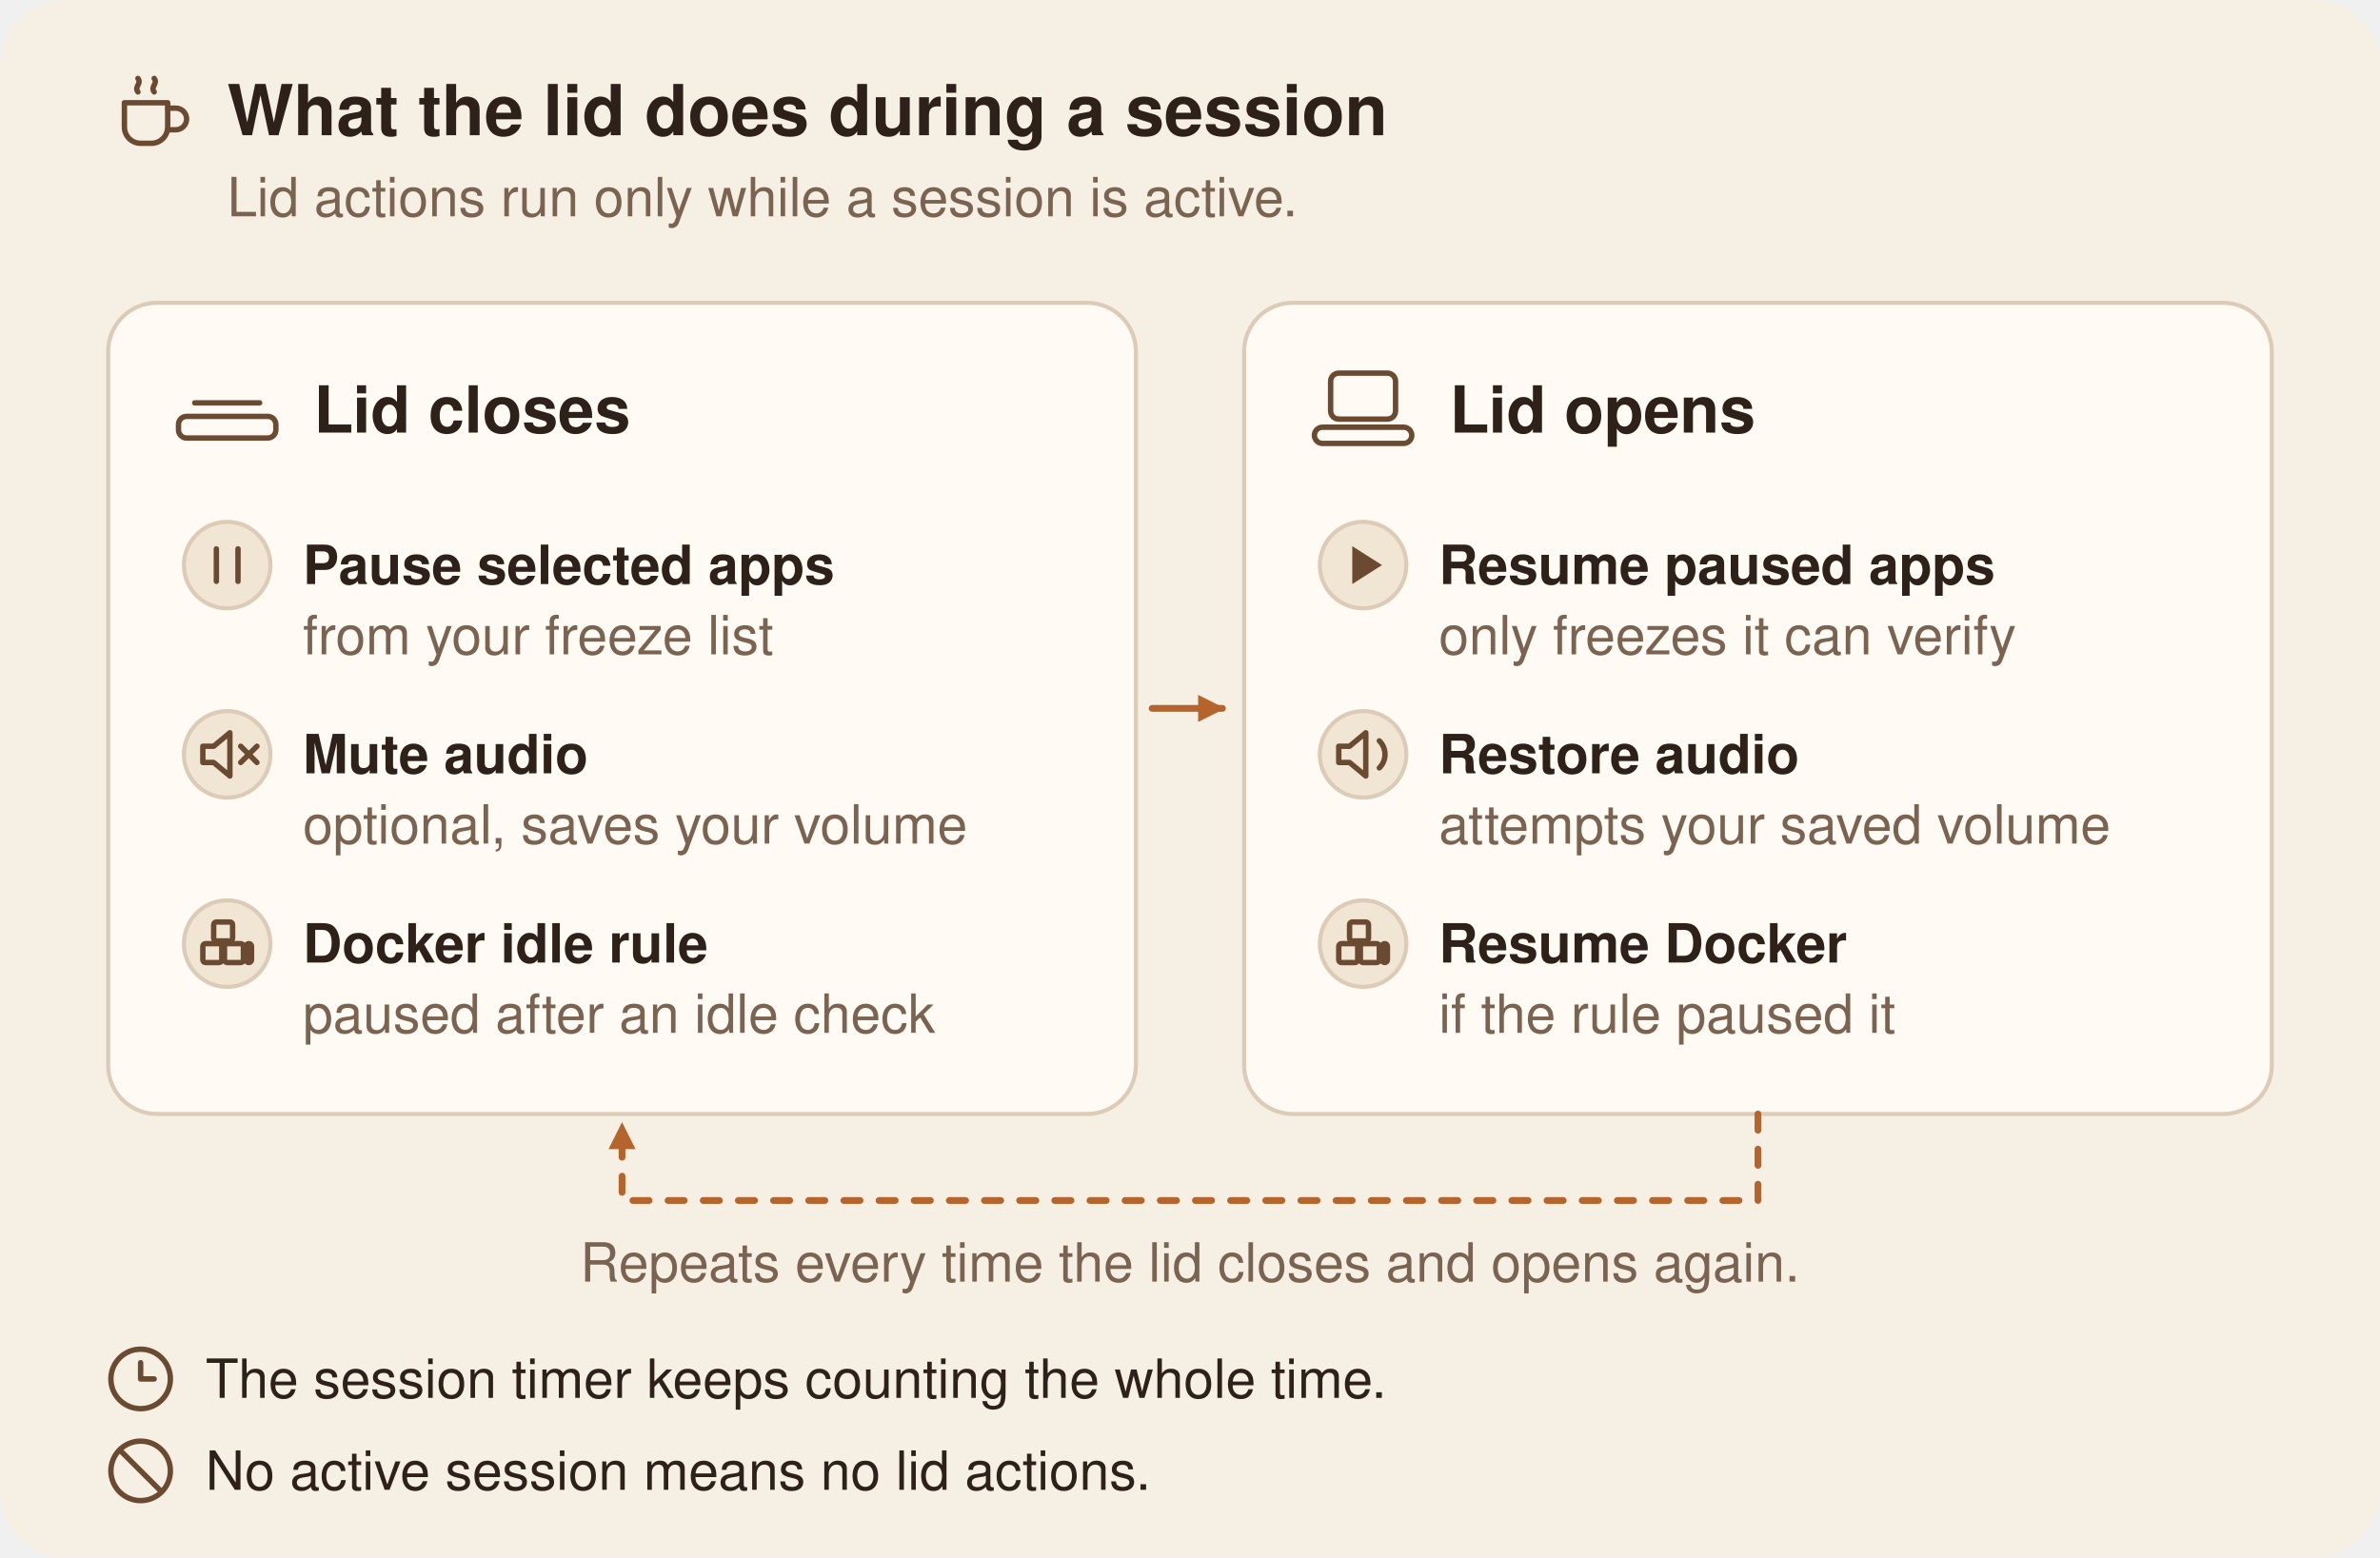
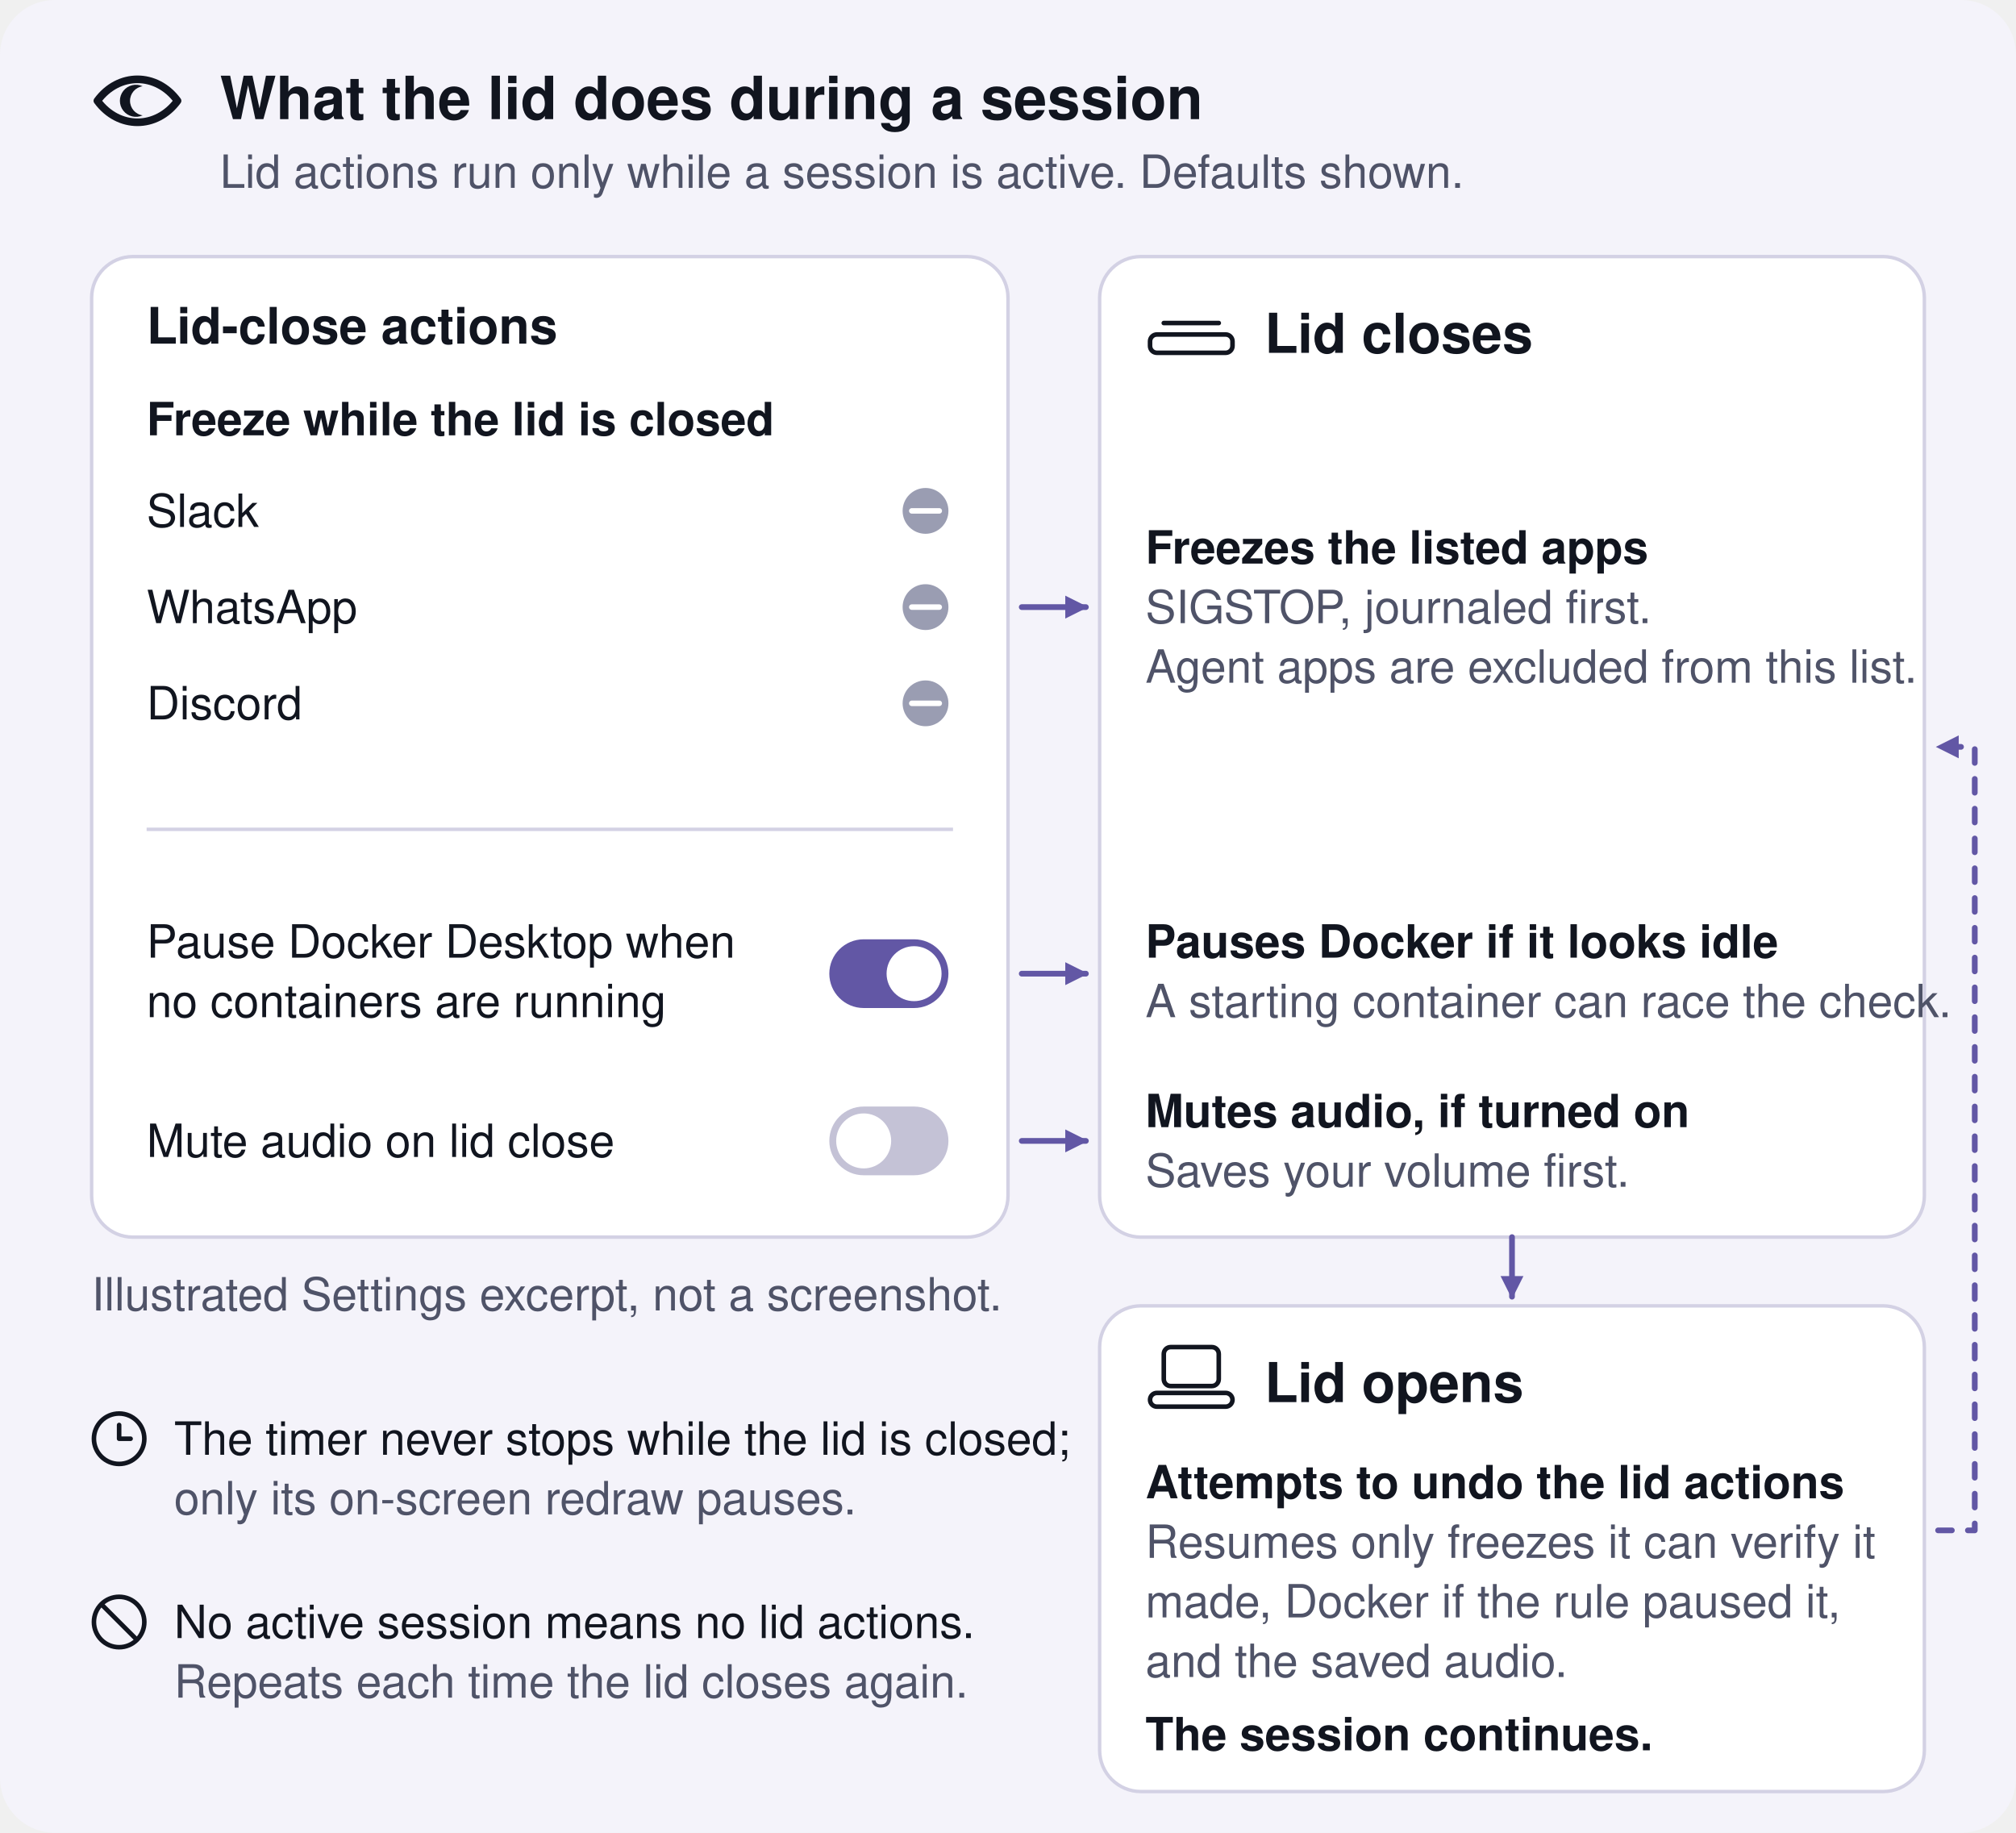
- <svg xmlns="http://www.w3.org/2000/svg" width="880" height="576" viewBox="0 0 880 576" role="img" aria-labelledby="la-title la-desc">
+ <svg xmlns="http://www.w3.org/2000/svg" width="880" height="800" viewBox="0 0 880 800" role="img" aria-labelledby="la-title la-desc">
  <style>
-     svg { font-family: -apple-system, BlinkMacSystemFont, "Segoe UI", Helvetica, Arial, sans-serif; }
-     .bg { fill: #F6EFE4; }
-     .panel { fill: #FFFBF4; stroke: #DCCBB6; stroke-width: 1.5; }
-     .chip { fill: #F1E5D3; stroke: #DCCBB6; stroke-width: 1.5; }
-     .t { fill: #2E2119; }
-     .m { fill: #7A6350; }
-     .a { fill: #B5652C; }
-     .ln { fill: none; stroke: #B5652C; stroke-width: 2.5; stroke-linecap: round; stroke-linejoin: round; }
-     .ic { fill: none; stroke: #6B4A32; stroke-width: 2; stroke-linecap: round; stroke-linejoin: round; }
-     .icf { fill: #6B4A32; }
+     svg { font-family: -apple-system, BlinkMacSystemFont, "SF Pro Text", "Segoe UI", Helvetica, Arial, sans-serif; }
+     .bg { fill: #F4F3FA; }
+     .panel { fill: #FFFFFF; stroke: #D3D1E4; stroke-width: 1.5; }
+     .chip { fill: #ECEAF6; stroke: #D3D1E4; stroke-width: 1.5; }
+     .sep { stroke: #D3D1E4; stroke-width: 1.5; }
+     .t { fill: #11151F; }
+     .m { fill: #4F5368; }
+     .a { fill: #6257A5; }
+     .ln { fill: none; stroke: #6257A5; stroke-width: 2.5; stroke-linecap: round; stroke-linejoin: round; }
+     .ic { fill: none; stroke: #11151F; stroke-width: 2; stroke-linecap: round; stroke-linejoin: round; }
+     .hdr-moon { fill: #11151F; }
+     .knob { fill: #FFFFFF; }
+     .on { fill: #6257A5; }
+     .off { fill: #C4C2D6; }
+     .remove { fill: #9A9DB2; }
+     .minus { fill: none; stroke: #FFFFFF; stroke-width: 2.4; stroke-linecap: round; }
    @media (prefers-color-scheme: dark) {
-       .bg { fill: #1E1712; }
-       .panel { fill: #2A2019; stroke: #4A3A2D; }
-       .chip { fill: #35291F; stroke: #4A3A2D; }
-       .t { fill: #F3E9DC; }
-       .m { fill: #BCA58F; }
-       .a { fill: #DB9256; }
-       .ln { stroke: #DB9256; }
-       .ic { stroke: #D9C4AB; }
-       .icf { fill: #D9C4AB; }
+       .bg { fill: #06012C; }
+       .panel { fill: #11151F; stroke: #2E3346; }
+       .chip { fill: #1B2030; stroke: #363C52; }
+       .sep { stroke: #2E3346; }
+       .t { fill: #EEF0F7; }
+       .m { fill: #B4B8CC; }
+       .a { fill: #9691D9; }
+       .ln { stroke: #9691D9; }
+       .ic { stroke: #EEF0F7; }
+       .hdr-moon { fill: #EEF0F7; }
+       .on { fill: #9691D9; }
+       .off { fill: #3A4058; }
+       .remove { fill: #6E7288; }
    }
  </style>
  <defs>
+     <path id="la-eye" d="M1.5 12 C7 4.5 17 4.5 22.5 12 C17 19.5 7 19.5 1.5 12 Z" />
+     <path id="la-moon" d="M13.363 8.188 A4.2 4.2 0 1 0 13.363 15.812 A3.85 3.85 0 0 1 13.363 8.188 Z" />
    <marker id="la-arrow" viewBox="0 0 14 14" markerWidth="14" markerHeight="14" refX="11" refY="7" markerUnits="userSpaceOnUse" orient="auto">
      <path class="a" d="M2 2 L12 7 L2 12 Z" />
    </marker>
  </defs>
-   <rect class="bg" x="0" y="0" width="880" height="576" rx="24" />
-   <g class="ic" transform="translate(40 26)">
-     <path d="M6 12 H22 V21 A6 6 0 0 1 16 27 H12 A6 6 0 0 1 6 21 Z" />
-     <path d="M22 14 H25 A4 4 0 0 1 25 22 H22" />
-     <path d="M11 8 C9.5 6 12.5 5 11 3" />
-     <path d="M17 8 C15.5 6 18.5 5 17 3" />
+   <rect class="bg" x="0" y="0" width="880" height="800" rx="24" />
+   <g transform="translate(40 24) scale(1.6667)">
+     <use href="#la-eye" class="ic" stroke-width="1.5" />
+     <use href="#la-moon" class="hdr-moon" />
  </g>
-   <text class="t" x="84" y="50" font-size="26" font-weight="700">What the lid does during a session</text>
-   <text class="m" x="84" y="80" font-size="20">Lid actions run only while a session is active.</text>
+   <text class="t" x="96" y="52" font-size="26" font-weight="700">What the lid does during a session</text>
+   <text class="m" x="96" y="82" font-size="20">Lid actions run only while a session is active. Defaults shown.</text>
  <g>
-     <rect class="panel" x="40" y="112" width="380" height="300" rx="18" />
-     <g class="ic" transform="translate(64 136)">
-       <rect x="2" y="18" width="36" height="8" rx="3" />
-       <path d="M8 13 H32" />
+     <rect class="panel" x="40" y="112" width="400" height="428" rx="18" />
+     <text class="t" x="64" y="150" font-size="22" font-weight="700">Lid-close actions</text>
+     <text class="t" x="64" y="190" font-size="20" font-weight="600">Freeze while the lid is closed</text>
+     <text class="t" x="64" y="230" font-size="20">Slack</text>
+     <circle class="remove" cx="404" cy="223" r="10" />
+     <path class="minus" d="M398 223 H410" />
+     <text class="t" x="64" y="272" font-size="20">WhatsApp</text>
+     <circle class="remove" cx="404" cy="265" r="10" />
+     <path class="minus" d="M398 265 H410" />
+     <text class="t" x="64" y="314" font-size="20">Discord</text>
+     <circle class="remove" cx="404" cy="307" r="10" />
+     <path class="minus" d="M398 307 H410" />
+     <path class="sep" d="M64 362 H416" />
+     <text class="t" x="64" y="418" font-size="20">Pause Docker Desktop when</text>
+     <text class="t" x="64" y="444" font-size="20">no containers are running</text>
+     <rect class="on" x="362" y="410" width="52" height="30" rx="15" />
+     <circle class="knob" cx="399" cy="425" r="12" />
+     <text class="t" x="64" y="505" font-size="20">Mute audio on lid close</text>
+     <rect class="off" x="362" y="483" width="52" height="30" rx="15" />
+     <circle class="knob" cx="377" cy="498" r="12" />
+   </g>
+   <text class="m" x="40" y="572" font-size="20">Illustrated Settings excerpt, not a screenshot.</text>
+   <path class="ln" d="M446 265 H474" marker-end="url(#la-arrow)" />
+   <path class="ln" d="M446 425 H474" marker-end="url(#la-arrow)" />
+   <path class="ln" d="M446 498 H474" marker-end="url(#la-arrow)" />
+   <g>
+     <rect class="panel" x="480" y="112" width="360" height="428" rx="18" />
+     <g class="ic" transform="translate(500 130)">
+       <rect x="2" y="16" width="36" height="8" rx="3" />
+       <path d="M8 11 H32" />
    </g>
-     <text class="t" x="116" y="160" font-size="24" font-weight="700">Lid closes</text>
-     <circle class="chip" cx="84" cy="209" r="16" />
-     <path class="ic" d="M80 203 V215 M88 203 V215" stroke-width="2.5" />
-     <text class="t" x="112" y="216" font-size="20" font-weight="600">Pause selected apps</text>
-     <text class="m" x="112" y="242" font-size="20">from your freeze list</text>
-     <circle class="chip" cx="84" cy="279" r="16" />
-     <path class="ic" d="M75 276 H79 L85 271 V287 L79 282 H75 Z" />
-     <path class="ic" d="M89 276 L95 282 M95 276 L89 282" />
-     <text class="t" x="112" y="286" font-size="20" font-weight="600">Mute audio</text>
-     <text class="m" x="112" y="312" font-size="20">optional, saves your volume</text>
-     <circle class="chip" cx="84" cy="349" r="16" />
-     <g class="ic">
-       <rect x="75" y="349" width="7" height="7" rx="1" />
-       <rect x="83" y="349" width="7" height="7" rx="1" />
-       <rect x="79" y="341" width="7" height="7" rx="1" />
-       <rect x="91" y="349" width="2" height="7" rx="1" />
-     </g>
-     <text class="t" x="112" y="356" font-size="20" font-weight="600">Docker idle rule</text>
-     <text class="m" x="112" y="382" font-size="20">paused after an idle check</text>
+     <text class="t" x="552" y="154" font-size="24" font-weight="700">Lid closes</text>
+     <text class="t" x="500" y="246" font-size="20" font-weight="600">Freezes the listed apps</text>
+     <text class="m" x="500" y="272" font-size="20">SIGSTOP, journaled first.</text>
+     <text class="m" x="500" y="298" font-size="20">Agent apps are excluded from this list.</text>
+     <text class="t" x="500" y="418" font-size="20" font-weight="600">Pauses Docker if it looks idle</text>
+     <text class="m" x="500" y="444" font-size="20">A starting container can race the check.</text>
+     <text class="t" x="500" y="492" font-size="20" font-weight="600">Mutes audio, if turned on</text>
+     <text class="m" x="500" y="518" font-size="20">Saves your volume first.</text>
  </g>
-   <path class="ln" d="M426 262 H452" marker-end="url(#la-arrow)" />
+   <path class="ln" d="M660 540 V566" marker-end="url(#la-arrow)" />
  <g>
-     <rect class="panel" x="460" y="112" width="380" height="300" rx="18" />
-     <g class="ic" transform="translate(484 136)">
+     <rect class="panel" x="480" y="570" width="360" height="212" rx="18" />
+     <g class="ic" transform="translate(500 586)">
      <rect x="8" y="2" width="24" height="17" rx="3" />
      <rect x="2" y="22" width="36" height="6" rx="3" />
    </g>
-     <text class="t" x="536" y="160" font-size="24" font-weight="700">Lid opens</text>
-     <circle class="chip" cx="504" cy="209" r="16" />
-     <path class="icf" d="M500 202 L511 209 L500 216 Z" />
-     <text class="t" x="532" y="216" font-size="20" font-weight="600">Resume paused apps</text>
-     <text class="m" x="532" y="242" font-size="20">only freezes it can verify</text>
-     <circle class="chip" cx="504" cy="279" r="16" />
-     <path class="ic" d="M495 276 H499 L505 271 V287 L499 282 H495 Z" />
-     <path class="ic" d="M510 274 A7 7 0 0 1 510 284" />
-     <text class="t" x="532" y="286" font-size="20" font-weight="600">Restore audio</text>
-     <text class="m" x="532" y="312" font-size="20">attempts your saved volume</text>
-     <circle class="chip" cx="504" cy="349" r="16" />
-     <g class="ic">
-       <rect x="495" y="349" width="7" height="7" rx="1" />
-       <rect x="503" y="349" width="7" height="7" rx="1" />
-       <rect x="499" y="341" width="7" height="7" rx="1" />
-       <rect x="511" y="349" width="2" height="7" rx="1" />
-     </g>
-     <text class="t" x="532" y="356" font-size="20" font-weight="600">Resume Docker</text>
-     <text class="m" x="532" y="382" font-size="20">if the rule paused it</text>
+     <text class="t" x="552" y="612" font-size="24" font-weight="700">Lid opens</text>
+     <text class="t" x="500" y="654" font-size="20" font-weight="600">Attempts to undo the lid actions</text>
+     <text class="m" x="500" y="680" font-size="20">Resumes only freezes it can verify it</text>
+     <text class="m" x="500" y="706" font-size="20">made, Docker if the rule paused it,</text>
+     <text class="m" x="500" y="732" font-size="20">and the saved audio.</text>
+     <text class="t" x="500" y="764" font-size="20" font-weight="600">The session continues.</text>
  </g>
-   <path class="ln" d="M650 412 V444 H230 V416" stroke-dasharray="6 7" marker-end="url(#la-arrow)" />
-   <text class="m" x="440" y="474" font-size="20" text-anchor="middle">Repeats every time the lid closes and opens again.</text>
+   <path class="ln" d="M846 668 H862 V326 H846" stroke-dasharray="6 7" marker-end="url(#la-arrow)" />
  <g class="ic">
-     <circle cx="52" cy="510" r="11" />
-     <path d="M52 504 V510 H57" />
+     <circle cx="52" cy="628" r="11" />
+     <path d="M52 622 V628 H57" />
  </g>
-   <text class="t" x="76" y="517" font-size="20">The session timer keeps counting the whole time.</text>
+   <text class="t" x="76" y="635" font-size="20">The timer never stops while the lid is closed;</text>
+   <text class="m" x="76" y="661" font-size="20">only its on-screen redraw pauses.</text>
  <g class="ic">
-     <circle cx="52" cy="544" r="11" />
-     <path d="M44.5 536.5 L59.5 551.5" />
+     <circle cx="52" cy="708" r="11" />
+     <path d="M44.5 700.5 L59.5 715.5" />
  </g>
-   <text class="t" x="76" y="551" font-size="20">No active session means no lid actions.</text>
+   <text class="t" x="76" y="715" font-size="20">No active session means no lid actions.</text>
+   <text class="m" x="76" y="741" font-size="20">Repeats each time the lid closes again.</text>
</svg>
